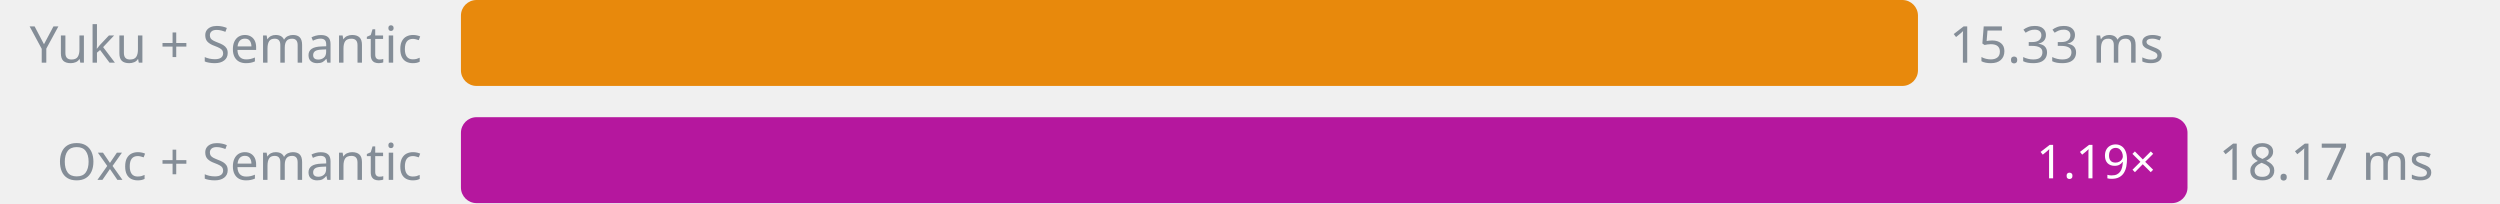
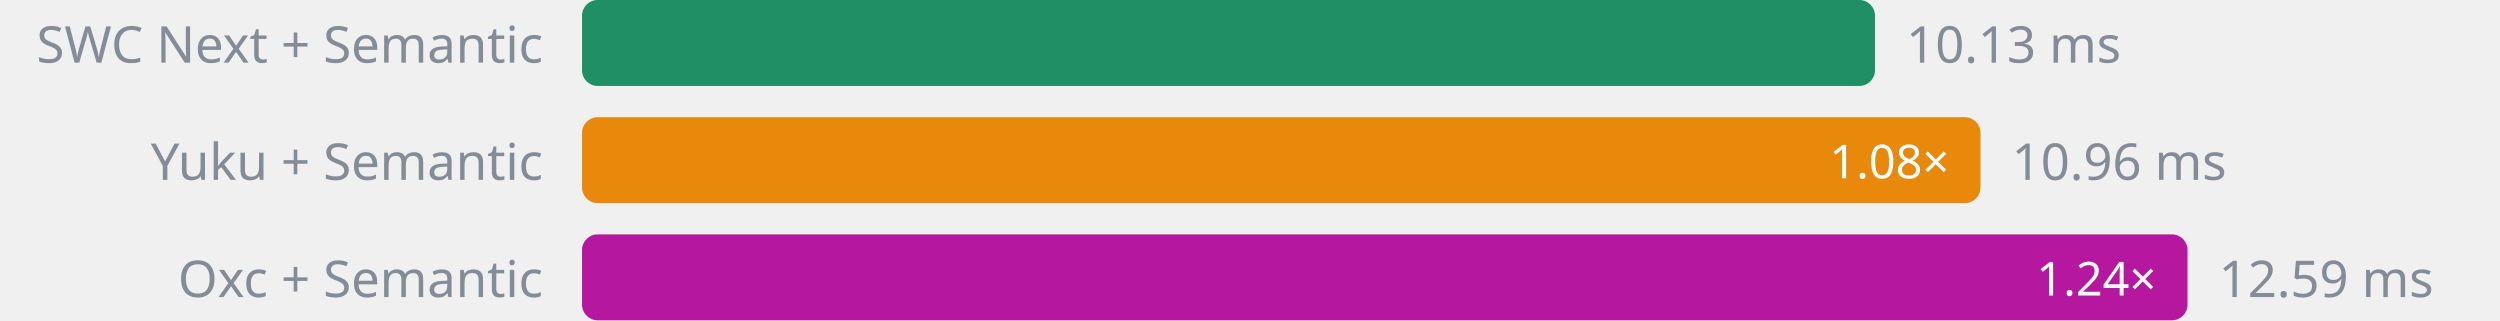
- <svg xmlns="http://www.w3.org/2000/svg" width="640" height="52" viewBox="0 0 640 52">
+ <svg xmlns="http://www.w3.org/2000/svg" width="640" height="82" viewBox="0 0 640 82">
  <style>
    text { font: 13px -apple-system, BlinkMacSystemFont, "Segoe UI", "Noto Sans", Helvetica, Arial, sans-serif; fill: #848d97; dominant-baseline: central; font-variant-numeric: tabular-nums }
    .ratio { font-size: 12px; fill: #fff }
  </style>
-   <text x="108" y="11" text-anchor="end">Yuku + Semantic</text>
-   <rect x="118" y="0" width="373" height="22" rx="4" fill="#E8890C" />
-   <text x="499" y="11">15.33 ms</text>
-   <text x="108" y="41" text-anchor="end">Oxc + Semantic</text>
-   <rect x="118" y="30" width="442" height="22" rx="4" fill="#B5179E" />
-   <text x="568" y="41">18.17 ms</text>
-   <text class="ratio" x="552" y="41" text-anchor="end">1.19×</text>
+   <text x="139" y="11" text-anchor="end">SWC Next + Semantic</text>
+   <rect x="149" y="0" width="331" height="22" rx="4" fill="#218F65" />
+   <text x="488" y="11">10.13 ms</text>
+   <text x="139" y="41" text-anchor="end">Yuku + Semantic</text>
+   <rect x="149" y="30" width="358" height="22" rx="4" fill="#E8890C" />
+   <text x="515" y="41">10.96 ms</text>
+   <text class="ratio" x="499" y="41" text-anchor="end">1.08×</text>
+   <text x="139" y="71" text-anchor="end">Oxc + Semantic</text>
+   <rect x="149" y="60" width="411" height="22" rx="4" fill="#B5179E" />
+   <text x="568" y="71">12.59 ms</text>
+   <text class="ratio" x="552" y="71" text-anchor="end">1.24×</text>
</svg>
